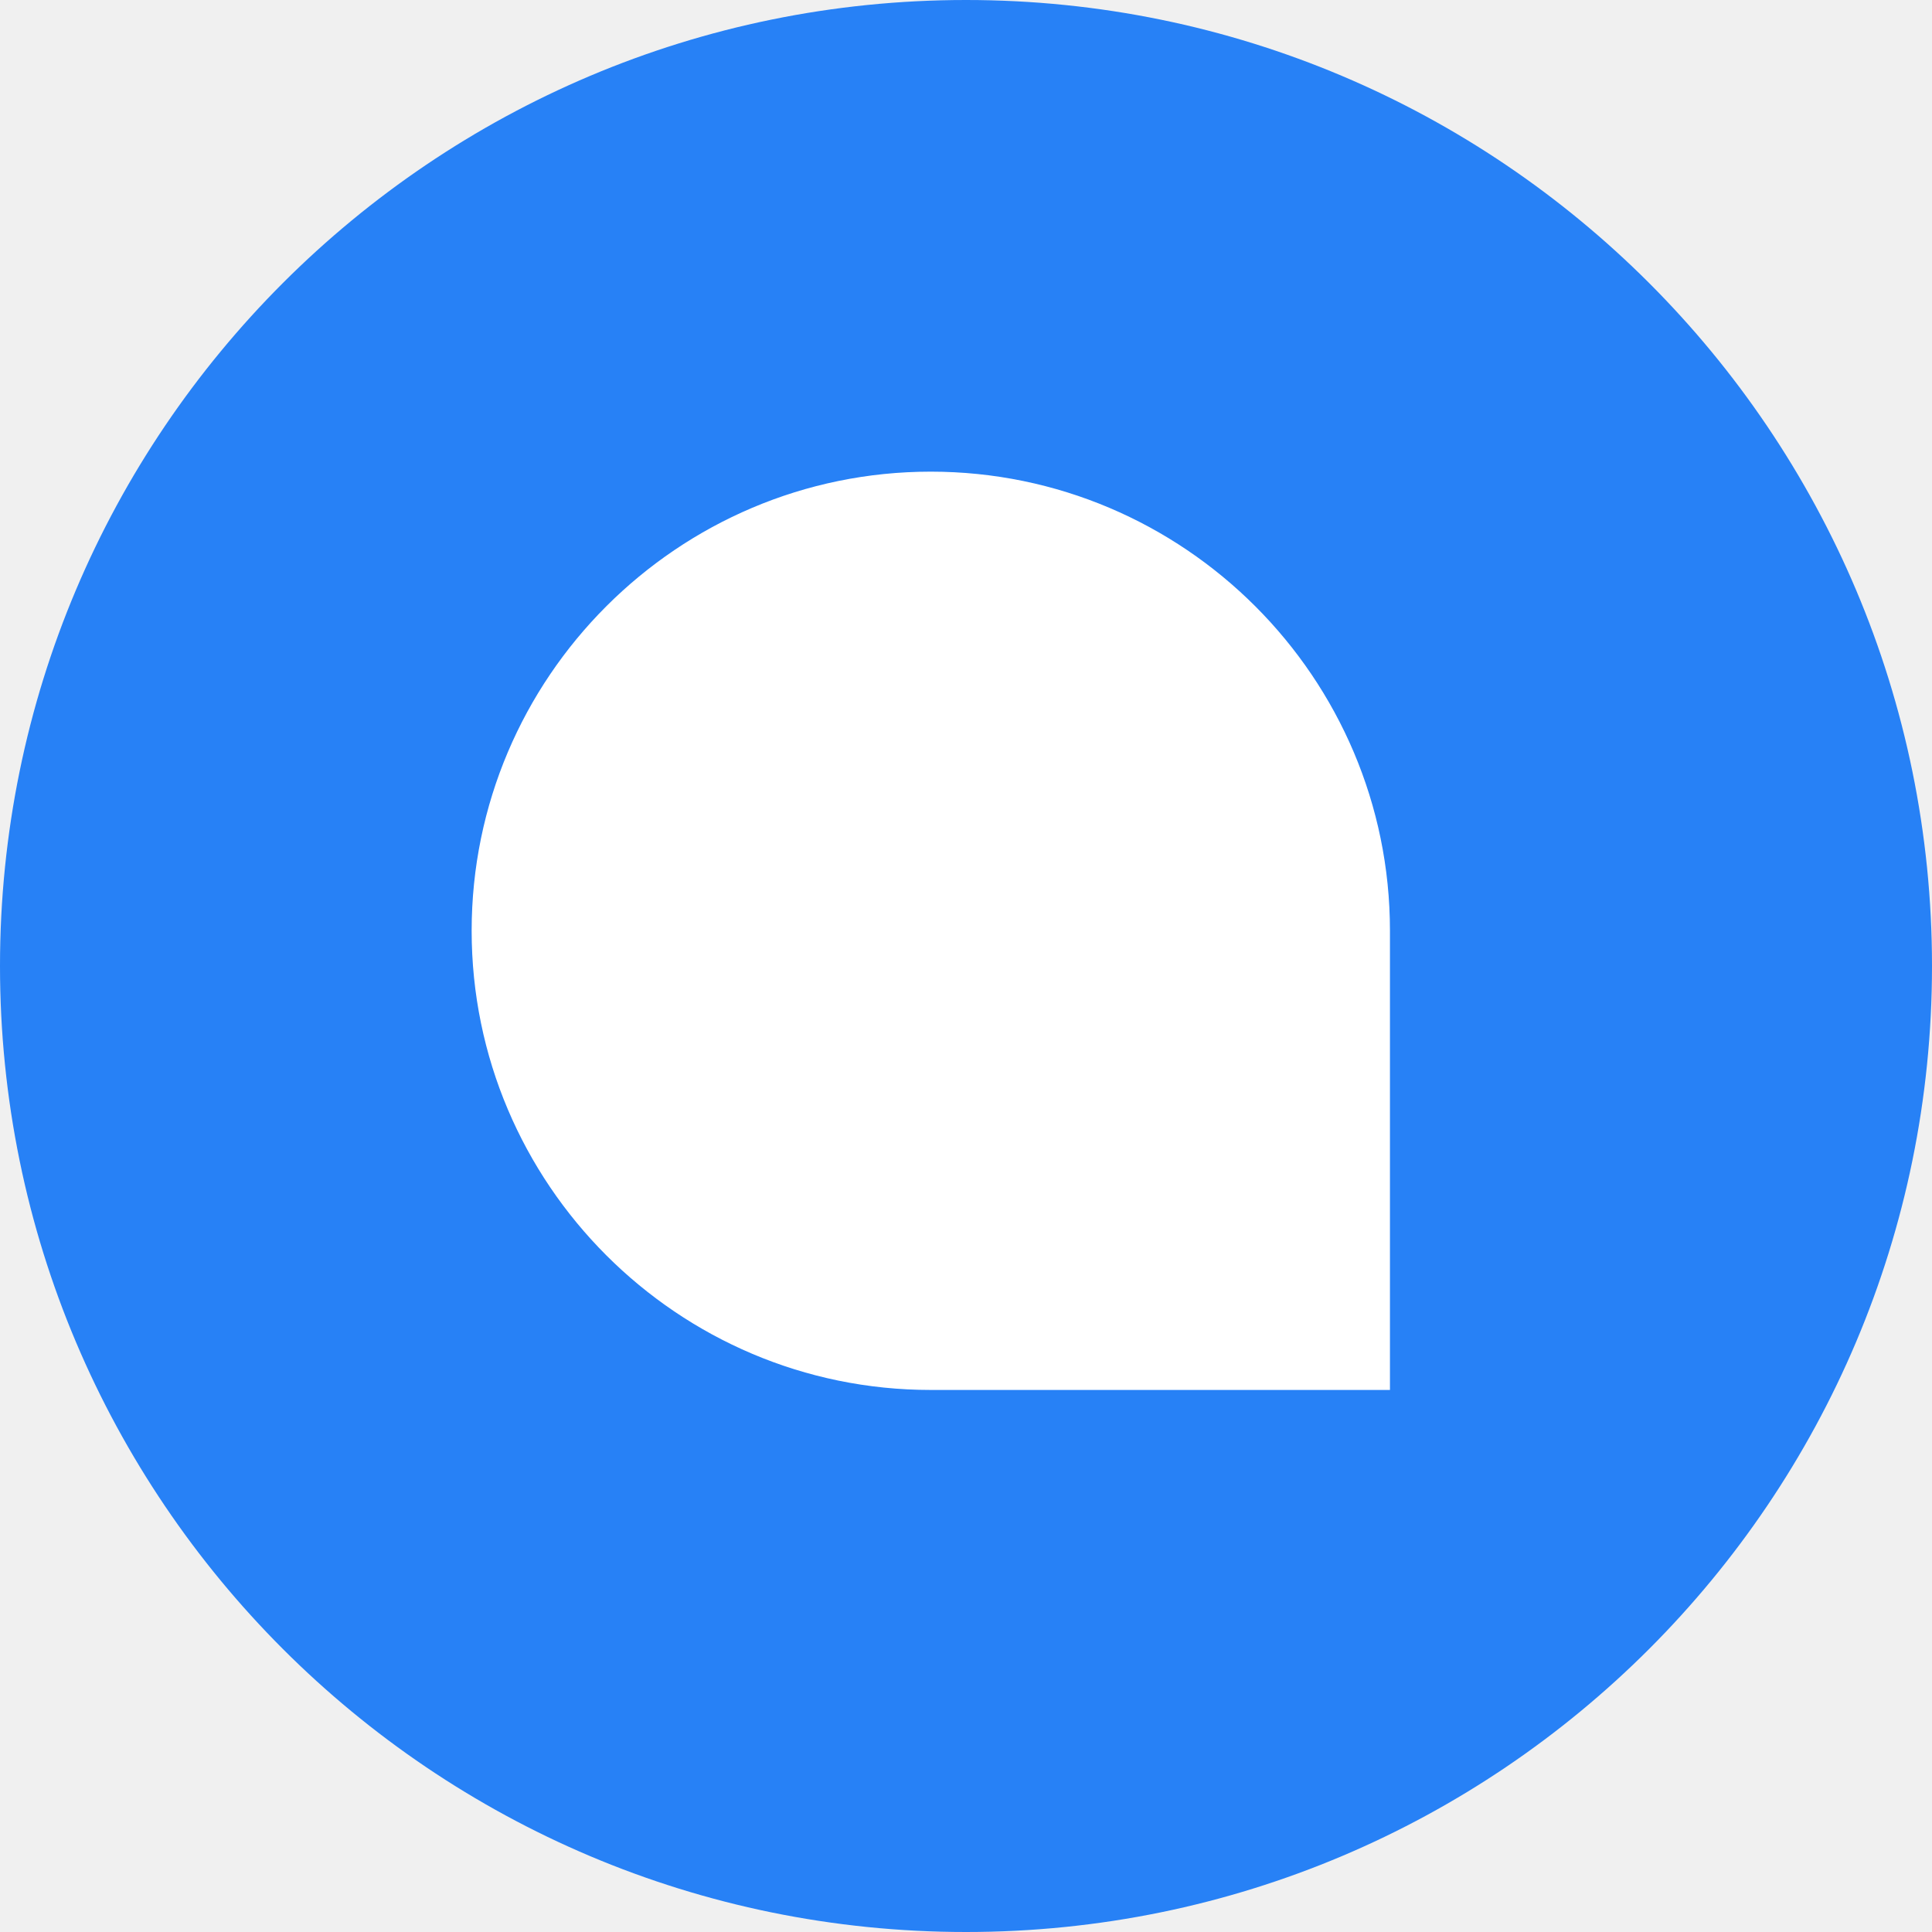
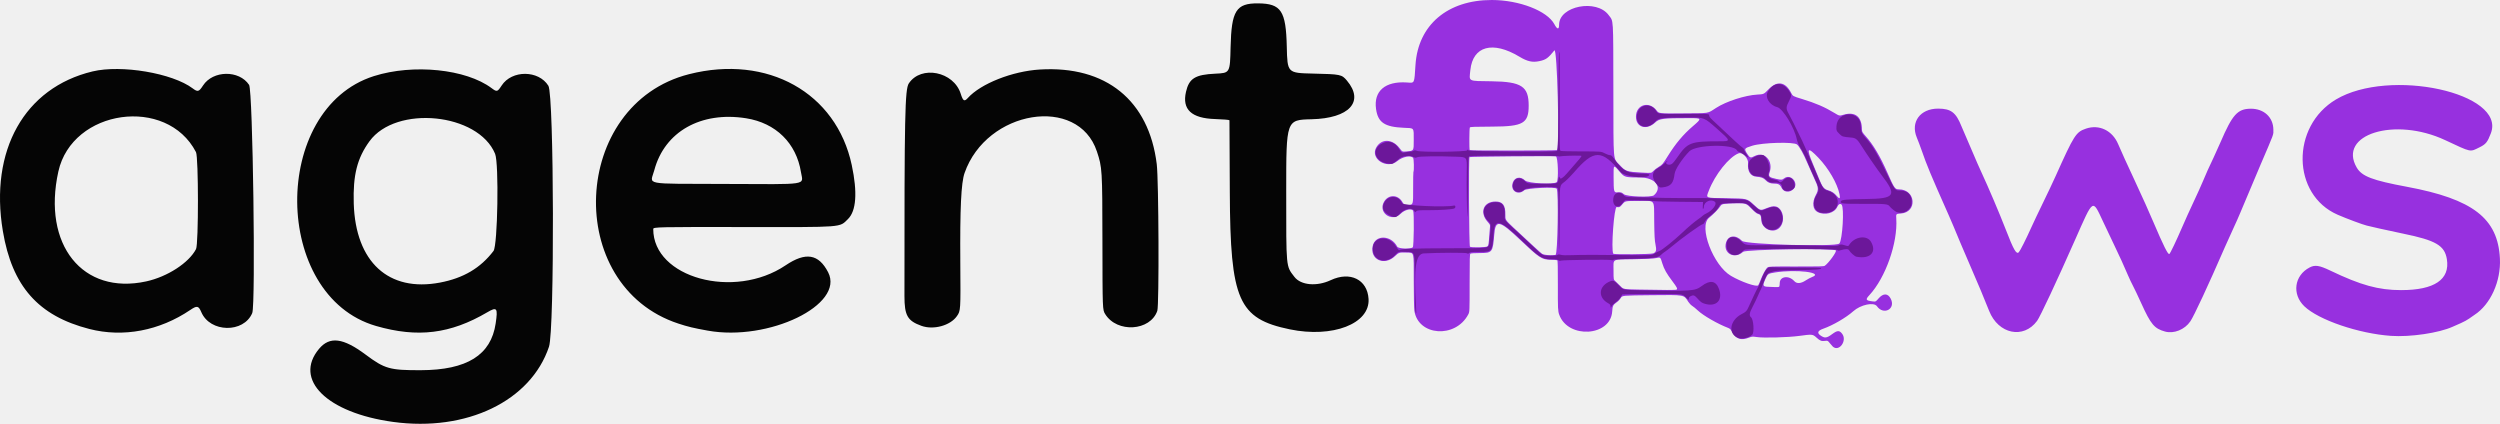
- <svg xmlns="http://www.w3.org/2000/svg" width="16" height="16" viewBox="0 0 16 16" fill="none">
-   <g clip-path="url(#woot-logo-clip-2342424e23u32098)">
-     <path d="M8 16C12.418 16 16 12.418 16 8C16 3.582 12.418 0 8 0C3.582 0 0 3.582 0 8C0 12.418 3.582 16 8 16Z" fill="#2781F6" />
-     <path d="M11.417 11.417H7.708C5.664 11.417 4 9.753 4 7.708C4 5.664 5.664 4 7.708 4C9.753 4 11.417 5.664 11.417 7.708V11.417Z" fill="white" stroke="white" stroke-width="0.188" />
+ <svg xmlns="http://www.w3.org/2000/svg" version="1.1" id="svg1" width="4347.787" height="737.035" viewBox="0 0 4347.787 737.035">
+   <defs id="defs1" />
+   <g id="g1" transform="translate(-583.6067,-1378.539)">
+     <g id="g61795-4" style="display:inline" transform="translate(190.0973,1188.634)">
+       <g id="g2-2" transform="matrix(1.007122,0,0,1.007122,2775.622,163.7)">
+         <path style="fill:#9730df" d="m 799.89,624.75 c -0.821,-0.688 -3.178,-3.376 -5.237,-5.975 -3.661,-4.619 -3.843,-4.711 -8.128,-4.124 -6.336,0.868 -8.887,-0.093 -15.05,-5.674 -6.567,-5.947 -7.161,-6.004 -29.975,-2.896 -19.215,2.618 -61.026,3.758 -72.922,1.988 -7.609,-1.132 -8.501,-1.069 -13.611,0.967 -13.869,5.526 -22.926,2.343 -29.575,-10.395 -2.008,-3.846 -3.407,-5.194 -6.714,-6.467 C 600.558,585.198 575.879,570.967 566.5,562.087 c -3.3,-3.125 -7.649,-6.685 -9.664,-7.912 -2.015,-1.227 -5.034,-4.367 -6.709,-6.977 -8.034,-12.52 -5.152,-12.004 -63.863,-11.42 -50.236,0.5 -50.236,0.5 -52.773,4.829 -1.395,2.381 -4.559,5.72 -7.029,7.42 -6.185,4.256 -7.154,6.227 -7.756,15.777 -2.728,43.292 -76.206,47.868 -91.457,5.696 -2.297,-6.353 -2.477,-10.225 -2.368,-51.194 0.08,-30.12 -0.208,-42.391 -1.006,-42.884 -0.615,-0.38 -5.955,-0.779 -11.868,-0.887 -14.911,-0.272 -19.177,-3.08 -52.047,-34.263 -36.204,-34.345 -42.86,-35.638 -44.985,-8.736 -2.386,30.218 -3.367,31.456 -24.946,31.479 -7.99,0.008 -15.202,0.443 -16.027,0.966 -1.301,0.824 -1.5,7.571 -1.5,50.735 0,49.784 0,49.784 -2.376,54.284 -22.156,41.969 -86.735,37.34 -93.098,-6.674 -0.543,-3.754 -0.996,-26.894 -1.007,-51.421 -0.023,-52.773 1.213,-48.191 -13.154,-48.756 -11.614,-0.456 -12.853,-0.069 -19.076,5.961 -18.324,17.754 -43.754,6.476 -38.686,-17.156 4.284,-19.975 31.875,-19.302 42.391,1.034 1.854,3.585 22.833,4.475 26.853,1.139 1.903,-1.58 2.529,-60.193 0.674,-63.128 -2.907,-4.599 -14.57,-1.889 -21.523,5 -16.129,15.982 -40.583,-2.925 -28.084,-21.713 7.912,-11.894 23.437,-11.19 30.84,1.399 3.42,5.815 3.42,5.815 7.832,5.513 11.543,-0.791 10.917,0.895 10.878,-29.314 -0.019,-14.829 0.175,-27.301 0.431,-27.716 1.427,-2.308 0.948,-23.251 -0.566,-24.765 -4.495,-4.495 -18.408,-1.6 -27.059,5.629 -18.223,15.227 -47.869,-4.129 -36.306,-23.705 9.195,-15.566 28.165,-14.57 40.499,2.126 4.212,5.701 4.212,5.701 11.873,5.022 C 76.28,286.37 76,286.817 76,268.042 76,245.772 77.316,247.447 59.234,246.705 25.676,245.327 14.143,237.556 10.884,214.123 6.588,183.235 26.747,165.94 64.14,168.434 77.868,169.349 76.852,171.427 79.019,138 83.478,69.191 134.416,25.934 210.884,26.02 c 47.206,0.053 95.672,18.784 107.883,41.694 5.049,9.473 8.231,9.848 8.234,0.971 0.012,-32.404 64.763,-44.933 85.591,-16.56 8.577,11.684 7.88,0.523 8.133,130.158 0.254,129.701 -0.988,115.608 11.379,129.14 9.472,10.364 11.901,11.193 36.897,12.589 17.5,0.977 17.5,0.977 20.5,-2.459 1.65,-1.89 5.925,-5.191 9.5,-7.336 6.193,-3.715 6.939,-4.603 15.803,-18.808 13.542,-21.702 26.562,-37.194 43.367,-51.597 C 573.79,230.423 573.621,230 552.66,230 c -46.653,0 -52.453,0.731 -59.688,7.526 -14.972,14.062 -33.258,8.57 -33.258,-9.988 0,-21.001 22.801,-27.811 35.707,-10.666 3.921,5.209 3.921,5.209 45.5,4.918 47.062,-0.329 41.778,0.539 57.112,-9.381 17.569,-11.365 50.349,-21.95 71.467,-23.077 11,-0.587 11,-0.587 19.015,-8.896 15.14,-15.694 29.274,-13.452 39.319,6.237 2.773,5.436 2.88,5.495 18.666,10.284 23.489,7.126 39.288,13.947 56.262,24.291 8.262,5.034 8.262,5.034 15.5,2.889 20.214,-5.991 31.698,3.461 31.733,26.119 0.005,3.209 0.953,4.816 6.488,11 13,14.524 24.893,34.542 37.453,63.042 C 905.805,351.235 907.023,353 913.731,353 c 29.397,0 32.486,39.735 3.245,41.739 -8.24,0.565 -8.24,0.565 -7.706,9.127 2.605,41.751 -18.498,101.622 -46.465,131.824 -7.17,7.743 -6.402,9.294 5.319,10.732 5.625,0.69 5.625,0.69 10.327,-4.814 8.201,-9.599 16.348,-9.464 21.299,0.353 8.89,17.63 -12.362,29.031 -23.903,12.824 -5.34,-7.499 -28.117,-2.663 -40.819,8.666 -12.352,11.018 -35.36,24.412 -51.851,30.185 -9.383,3.284 -11.106,7.142 -5.1,11.418 7.516,5.352 10.837,5.021 20.391,-2.032 9.085,-6.706 12.557,-6.835 17.312,-0.643 9.032,11.761 -4.991,31.5 -15.891,22.369 z M 529.857,526.11 c 2.067,-1.31 0.82,-3.817 -7.148,-14.366 C 512.587,498.343 508.36,490.871 505.317,481 c -3.512,-11.39 -3.078,-11.026 -11.085,-9.293 -4.758,1.03 -16.111,1.601 -38.732,1.949 -38.431,0.591 -34.5,-1.634 -34.5,19.528 0,15.801 0,15.801 3.25,18.539 1.788,1.506 5.64,5.222 8.561,8.258 5.311,5.52 5.311,5.52 31,6.053 45.114,0.936 64.653,0.959 66.046,0.076 z m 177.536,-5.691 c 0.334,-0.87 0.607,-3.38 0.607,-5.577 0,-11.742 15.737,-13.883 25.091,-3.413 4.311,4.825 11.291,4.42 19.725,-1.145 3.474,-2.292 8.424,-4.939 11,-5.883 21.366,-7.821 -27.846,-13.806 -64.316,-7.822 -11.527,1.891 -12.33,2.424 -15.999,10.598 -5.427,12.092 -4.961,13.682 4.123,14.077 18.935,0.825 19.135,0.816 19.769,-0.836 z m -36.535,-1.747 c 0.607,-0.731 2.273,-4.443 3.704,-8.25 3.679,-9.79 9.309,-20.175 12.148,-22.408 2.304,-1.812 4.647,-1.896 49.775,-1.783 39.512,0.099 47.688,-0.117 49.354,-1.306 6.957,-4.963 20.915,-24.311 19.108,-26.488 -3.361,-4.05 -155.65,-1.748 -160.219,2.422 -14.689,13.405 -34.58,2.991 -29.586,-15.491 3.535,-13.081 16.849,-14.705 27.756,-3.384 6.106,6.337 162.428,10.609 168.008,4.59 5.46,-5.888 8.784,-62.31 3.956,-67.14 -2.417,-2.418 -5.303,-0.998 -7.394,3.638 -4.989,11.064 -21.625,15.48 -34.182,9.074 -8.316,-4.243 -9.721,-16.454 -3.294,-28.64 5.53,-10.485 5.296,-13.063 -2.732,-30.127 -3.333,-7.083 -8.607,-18.911 -11.722,-26.284 -6.724,-15.918 -13.534,-28.072 -17.684,-31.565 -5.751,-4.839 -59.711,-3.347 -77.292,2.137 -14.098,4.397 -14.488,5.042 -8.583,14.179 4.571,7.072 5.556,7.339 12.941,3.507 16.546,-8.584 32.296,8.52 25.71,27.92 -2.576,7.588 -1.223,8.937 11.8,11.763 8.434,1.83 9.638,1.724 13.437,-1.19 11.182,-8.578 25.845,8.644 15.86,18.629 -6.902,6.902 -16.899,5.697 -20.738,-2.499 -2.572,-5.492 -5.47,-6.958 -13.77,-6.969 -5.328,-0.007 -9.964,-1.926 -13.218,-5.472 -3.828,-4.171 -7.544,-5.654 -15.719,-6.272 -10.887,-0.823 -16.279,-9.336 -14.978,-23.647 0.745,-8.196 -9.713,-19.223 -16.044,-16.918 -16.608,6.048 -41.353,37.077 -51.897,65.076 -4.844,12.863 -7.058,11.987 31.691,12.539 34.613,0.493 34.805,0.539 46.058,11.154 9.565,9.023 11.647,9.989 17.104,7.937 13.829,-5.202 15.363,-5.591 19.786,-5.019 12.124,1.567 18.008,21.328 10.076,33.836 -9.729,15.341 -34.037,6.847 -34.07,-11.904 -0.01,-5.421 -1.561,-8.06 -5.196,-8.839 -2.331,-0.499 -5.583,-3.056 -10.997,-8.644 -9.152,-9.448 -10.305,-9.873 -26.306,-9.708 -22.187,0.23 -25.657,0.828 -27.992,4.827 -2.313,3.962 -12.837,14.808 -19.651,20.254 -18.375,14.683 7.17,82.145 37.93,100.172 17.836,10.453 44.307,19.617 47.065,16.294 z M 321,466.11 c 3.536,-0.977 5.327,-108.726 1.9,-114.271 -2.089,-3.38 -52.029,-0.954 -56.102,2.725 -10.751,9.713 -24.385,0.834 -19.845,-12.922 3.235,-9.802 13.37,-11.702 21.214,-3.976 5.104,5.027 50.225,7.369 54.755,2.842 3.466,-3.464 2.176,-43.809 -1.422,-44.462 -4.798,-0.872 -148.247,0.368 -149.167,1.289 -1.607,1.608 -0.877,153.709 0.742,154.734 2.598,1.644 28.567,1.148 30.294,-0.579 1.676,-1.676 2.271,-5.423 3.093,-19.488 0.306,-5.225 0.826,-11.341 1.157,-13.592 0.559,-3.805 0.28,-4.455 -3.989,-9.261 -14.56,-16.394 -7.224,-35.156 13.741,-35.143 12.25,0.007 17.143,6.59 16.819,22.625 -0.184,9.129 -0.184,9.129 14.631,23 29.147,27.29 47.166,43.786 48.874,44.741 4.178,2.338 17.532,3.335 23.304,1.74 z m 168.538,-2.561 c 5.256,-2.196 6.029,-5.289 3.889,-15.548 -1.414,-6.78 -1.857,-14.927 -2.185,-40.253 C 490.735,368.655 494.16,373 463.855,373 c -22.7,0 -22.7,0 -27.476,5.59 -4.776,5.59 -4.776,5.59 -9.914,4.948 -4.519,-0.565 -9.974,73.974 -5.897,80.571 1.004,1.625 64.983,1.104 68.97,-0.562 z M 811.211,361.25 c -3.848,-18.605 -18.767,-44.342 -36.386,-62.772 -19.098,-19.977 -21.392,-17.353 -9.458,10.82 3.679,8.684 8.037,19.185 9.686,23.334 6.506,16.377 8.976,19.704 16.225,21.857 6.699,1.989 11.057,4.862 15.379,10.135 4.742,5.787 6.223,4.69 4.555,-3.375 z M 490.762,363.25 c 15.515,-13.688 2.34,-30.711 -23.797,-30.749 -25.496,-0.037 -27.075,-0.439 -34.182,-8.703 -12.177,-14.158 -11.811,-14.378 -11.684,7.011 0.163,27.478 0.238,27.755 7.46,27.36 5.702,-0.312 6.31,-0.121 10.345,3.25 5.11,4.269 47.403,5.762 51.859,1.831 z M 323.347,285.248 c 4.784,-7.741 0.355,-178.215 -4.475,-172.213 -10.865,13.504 -14.604,16.174 -26.013,18.577 -11.984,2.524 -20.641,0.582 -34.447,-7.724 -46.049,-27.704 -80.297,-18.377 -84.625,23.045 -2.143,20.51 -5.271,18.854 36.713,19.438 51.777,0.721 64.029,8.788 63.987,42.128 -0.038,30.425 -9.562,35.945 -62.364,36.145 -31.077,0.118 -38.539,0.403 -39.235,1.5 -1.002,1.581 -1.21,38.201 -0.222,39.188 0.927,0.927 150.107,0.842 150.68,-0.086 z M 1763.5,605.999 c -55.87,-3.893 -125.138,-27.543 -149.606,-51.08 -21.769,-20.941 -17.386,-53.206 9.106,-67.025 9.244,-4.822 16.766,-3.704 35.5,5.276 52.992,25.403 83.463,33.814 122.5,33.814 57.619,0 84.71,-18.321 79.022,-53.442 -3.826,-23.625 -19.03,-32.486 -75.648,-44.089 -14.78,-3.029 -33.399,-7.047 -41.374,-8.929 -7.975,-1.882 -17.59,-4.125 -21.366,-4.985 -6.508,-1.482 -34.983,-12.101 -50.134,-18.698 -79.37,-34.554 -81.148,-152.511 -3,-199.049 92.608,-55.149 293.921,-11.288 267.543,58.292 -5.853,15.438 -8.695,18.967 -19.577,24.306 -17.14,8.409 -13.038,9.266 -59.466,-12.429 -87.031,-40.667 -186.139,-9.771 -152.544,47.554 8.791,15 27.035,21.966 86.507,33.03 114.046,21.216 157.203,54.512 160.667,123.955 1.951,39.106 -16.22,79.355 -43.892,97.224 -2.331,1.505 -6.54,4.442 -9.355,6.526 -2.814,2.084 -9.114,5.527 -14,7.65 -4.886,2.123 -11.393,4.999 -14.461,6.391 -23.622,10.72 -73.132,18.027 -106.422,15.707 z m -390.27,-7.485 c -18.383,-5.171 -24.363,-12.282 -40.795,-48.513 -5.862,-12.925 -12.382,-26.65 -14.488,-30.5 -2.107,-3.85 -6.044,-12.175 -8.75,-18.5 -7.62,-17.811 -13.548,-30.811 -23.715,-52 -5.146,-10.725 -13.893,-29.165 -19.437,-40.977 -18.193,-38.762 -16.039,-40.167 -47.513,30.977 -32.274,72.953 -60.833,133.918 -66.083,141.07 -23.497,32.009 -66.961,22.973 -82.868,-17.228 -8.583,-21.691 -19.534,-47.859 -31.11,-74.342 -6.972,-15.95 -15.272,-35.3 -18.445,-43 -8.722,-21.171 -15.829,-38.004 -20.268,-48 -31.605,-71.177 -37.519,-85.356 -46.908,-112.46 -2.183,-6.303 -5.851,-15.978 -8.151,-21.5 -11.165,-26.814 5.883,-49.957 36.801,-49.957 22.191,0 30.824,6.558 40.415,30.702 1.63,4.104 5.277,12.581 8.103,18.838 2.826,6.257 8.313,19.026 12.194,28.376 3.88,9.35 10.342,24.053 14.36,32.674 11.713,25.133 30.853,70.149 41.481,97.56 14.012,36.14 18.603,44.127 22.846,39.752 2.325,-2.397 12.437,-22.48 21.643,-42.986 3.704,-8.25 12.785,-27.375 20.18,-42.5 7.395,-15.125 17.183,-35.825 21.751,-46 31.883,-71.017 34.993,-75.884 52.282,-81.844 22.807,-7.862 45.73,3.19 55.692,26.85 2.662,6.322 7.751,17.795 11.309,25.495 3.558,7.7 10.737,23.225 15.953,34.5 17.422,37.662 24.481,53.349 33.298,74 17.905,41.937 25.461,57.066 27.785,55.63 1.564,-0.967 12.243,-23.317 22.04,-46.13 4.96,-11.55 13.813,-31.125 19.672,-43.5 5.86,-12.375 13.281,-28.8 16.492,-36.5 6.061,-14.533 8.877,-20.786 18.47,-41 3.132,-6.6 8.407,-18.3 11.723,-26 20.507,-47.618 29.313,-57.432 51.812,-57.748 22.954,-0.322 39.299,14.699 39.443,36.248 0.063,9.386 2.037,3.996 -21.974,60 -9.198,21.454 -30.461,71.884 -35.186,83.451 -2.482,6.077 -7.887,18.249 -12.011,27.049 -4.124,8.8 -10.63,23.2 -14.457,32 -28.806,66.221 -53.354,118.986 -59.716,128.354 -9.782,14.405 -28.562,21.964 -43.869,17.659 z" id="path3-3" />
+         <path style="fill:#6c179a" d="m 637.594,610.007 c -19.599,-6.188 -16.63,-30.876 5.03,-41.819 7.18,-3.627 8.577,-5.119 11.914,-12.722 5.666,-12.908 14.845,-32.045 16.056,-33.474 0.703,-0.829 2.676,-5.301 4.386,-9.937 7.187,-19.492 12.037,-25.841 18.766,-24.569 2.065,0.39 21.754,0.661 43.754,0.6 22,-0.06 40.579,0.27 41.286,0.733 3.552,2.329 -7.839,3.367 -40.202,3.664 -33.3,0.306 -39.456,0.924 -49.707,4.989 -2.288,0.907 -6.504,9.047 -9.919,19.152 -1.602,4.738 -3.312,9.124 -3.801,9.745 -0.489,0.621 -2.605,5.18 -4.703,10.13 -2.098,4.95 -6.255,13.628 -9.239,19.284 -5.649,10.71 -6.34,15.207 -2.789,18.154 4.365,3.623 5.941,25.789 2.132,29.997 -4.266,4.714 -16.783,8.023 -22.964,6.071 z M 79.566,566.107 c -1.244,-2.013 -1.641,-14.2 -1.852,-56.83 -0.259,-52.267 1.371,-47.489 -16.488,-48.328 C 49.5,460.399 49.5,460.399 44.128,466.241 30.053,481.55 8.295,477.792 5.564,459.581 1.923,435.298 31.198,429.333 45.439,451.456 c 4.013,6.235 5.105,7.337 6.293,6.352 2.662,-2.21 22.475,-2.924 86.413,-3.116 75.016,-0.225 67.064,1.451 68.713,-14.483 2.905,-28.067 3.01,-26.756 -2.608,-32.539 C 189.982,392.981 197.309,375 217.564,375 c 11.554,0 16.053,6.081 15.726,21.257 -0.246,11.453 -2.923,7.8 23.252,31.743 9.319,8.525 21.447,19.797 26.951,25.049 15.359,14.658 14.956,14.451 28.103,14.451 7.674,0 11.583,-0.404 12.674,-1.309 1.26,-1.046 2.447,-1.072 5.904,-0.128 2.945,0.804 8.955,0.983 18.826,0.56 15.721,-0.673 51.603,-0.665 100.5,0.023 35.02,0.492 37.871,0.272 43.187,-3.341 2.097,-1.425 5.622,-3.209 7.832,-3.963 4.137,-1.413 24.796,-18.004 38.482,-30.905 11.355,-10.705 21.899,-19.615 28.575,-24.148 3.303,-2.243 6.623,-4.822 7.377,-5.731 0.754,-0.909 3.706,-2.757 6.559,-4.106 10.432,-4.935 18.748,-16.098 14.713,-19.749 -6.612,-5.984 -19.16,-0.439 -19.209,8.488 -0.008,1.48 -0.523,3.005 -1.145,3.39 -0.811,0.501 -1.005,-1.038 -0.686,-5.441 0.244,-3.377 0.415,-6.199 0.38,-6.271 -0.035,-0.072 -18.739,-0.263 -41.564,-0.423 -24.467,-0.172 -42.571,-0.701 -44.11,-1.29 -1.974,-0.755 -41.159,-1.755 -48.609,-1.239 -0.67,0.046 -3.047,2.559 -5.282,5.584 -7.323,9.913 -17.261,4.301 -15.468,-8.735 1.397,-10.16 10.292,-13.273 17.582,-6.152 3.981,3.888 3.981,3.888 29.534,4.08 14.054,0.106 26.745,0.444 28.202,0.75 1.98,0.417 70.033,0.905 83.649,0.6 2.907,-0.065 54.753,1.78 63,2.243 8.599,0.482 11.61,1.988 20.755,10.381 10.839,9.947 11.789,10.233 20.815,6.278 15.309,-6.708 23.338,-4.263 27.539,8.385 7.243,21.806 -16.598,37.734 -30.95,20.677 -2.507,-2.98 -2.921,-4.386 -4.164,-14.175 -0.656,-5.162 -1.38,-6.018 -6.495,-7.676 -2.249,-0.729 -6.001,-3.838 -10.5,-8.699 -8.702,-9.404 -8.866,-9.446 -34.067,-8.716 -19.42,0.563 -19.42,0.563 -22.746,6.661 -2.607,4.781 -5.36,7.744 -12.74,13.712 -6.835,5.527 -9.909,8.747 -11.219,11.75 C 577.733,411.145 576.233,413 575.382,413 c -2.98,0 -39.016,25.966 -54.882,39.545 -3.3,2.824 -8.025,6.426 -10.5,8.003 -2.475,1.577 -5.4,3.883 -6.5,5.125 -4.608,5.2 -13.983,6.581 -49.099,7.232 -24.401,0.452 -32.48,0.911 -33.686,1.914 -1.138,0.946 -2.121,1.034 -3.474,0.31 -2.344,-1.254 -84.93,-0.277 -87.481,1.035 -1.198,0.617 -2.58,0.345 -4.439,-0.873 -2.02,-1.324 -4.35,-1.705 -9.26,-1.516 -16.908,0.649 -22.874,-2.82 -50.024,-29.086 -41.368,-40.022 -50.241,-42.635 -52.14,-15.356 C 211.724,460.551 211.393,461 190.588,461 c -14.501,0 -16.63,0.213 -18.677,1.871 -1.912,1.549 -2.538,1.644 -3.629,0.553 -1.337,-1.337 -49.514,-1.205 -75.073,0.206 -13.642,0.753 -17.197,24.486 -13.387,89.37 0.821,13.982 0.805,14.822 -0.255,13.107 z M 415.822,554.94 c -0.252,-2.574 -1.078,-3.687 -3.822,-5.151 -17.578,-9.384 -17.178,-28.348 0.778,-36.92 7.558,-3.608 8.967,-3.053 18.893,7.442 6.015,6.36 6.015,6.36 38.422,7.023 85.22,1.744 91.617,1.295 102.926,-7.227 14.627,-11.022 24.708,-9.47 29.978,4.615 7.291,19.486 -4.151,31.736 -24.2,25.908 -5.475,-1.592 -7.076,-2.786 -14.059,-10.483 -4.061,-4.476 -6.197,-4.995 -10.788,-2.621 -2.155,1.114 -2.95,2.249 -2.95,4.208 0,2.683 0,2.683 -4.25,-1.409 -7.407,-7.13 -3.981,-6.754 -59.646,-6.551 -27.718,0.101 -50.626,0.414 -50.906,0.694 -0.281,0.281 -1.677,2.544 -3.104,5.029 -1.573,2.74 -4.758,6.007 -8.094,8.302 -3.025,2.081 -6.255,5.277 -7.178,7.104 -1.678,3.32 -1.678,3.32 -2,0.037 z m 424.501,-85.636 c -2.774,-0.54 -10.408,-7.226 -12.311,-10.783 -1.58,-2.952 -6.005,-3.042 -15.259,-0.312 -3.179,0.938 -4.04,0.84 -5.681,-0.644 -2.358,-2.134 -155.412,-2.499 -159.469,-0.38 -1.157,0.604 -4.006,2.835 -6.331,4.957 C 630.677,471.811 616,464.507 616,449.565 c 0,-15.747 13.655,-19.138 26.031,-6.464 6.608,6.767 6.608,6.767 47.038,6.208 22.237,-0.308 57.844,-0.049 79.126,0.575 35.595,1.044 38.978,1 42.216,-0.544 3.325,-1.586 3.863,-1.575 9.712,0.196 6.192,1.875 6.192,1.875 7.746,-0.581 9.181,-14.506 30.552,-17.626 37.66,-5.498 10.62,18.122 -1.427,30.474 -25.206,25.845 z M 326.07,405.905 c -0.066,-50.656 -0.171,-53.686 -1.904,-55.255 -4.157,-3.762 -52.451,-1.529 -57.064,2.638 -11.234,10.149 -24.493,1.155 -18.708,-12.69 3.436,-8.224 12.152,-9.11 19.519,-1.986 4.77,4.613 4.77,4.613 29.46,4.683 27.985,0.079 27.477,0.217 28.368,-7.693 0.551,-4.886 1.667,-5.973 2.574,-2.506 0.784,2.998 5.359,0.227 11.717,-7.097 2.626,-3.025 9.775,-11.238 15.886,-18.25 11.111,-12.75 11.111,-12.75 7.347,-12.904 -9.079,-0.372 -32.898,0.449 -34.239,1.181 -0.813,0.443 -2.376,0.322 -3.484,-0.271 -2.072,-1.109 -150.274,-1.179 -153.158,-0.072 -2.231,0.856 -2.299,2.25 -2.679,54.562 -0.199,27.36 -0.596,49.979 -0.882,50.266 -0.924,0.924 -1.857,-56.301 -1.306,-80.102 0.535,-23.092 0.535,-23.092 -16.741,-23.747 -32.688,-1.24 -65.536,-0.837 -68.786,0.843 -2.686,1.389 -3.23,1.338 -7.067,-0.662 -5.843,-3.045 -18.055,-1.595 -23.459,2.785 -12.638,10.244 -11.429,9.614 -17.599,9.168 -23.027,-1.666 -32.195,-22.675 -14.774,-33.856 11.729,-7.528 23.81,-4.448 31.369,7.997 4.067,6.696 5.351,7.4 11.038,6.056 2.2,-0.52 5.812,-0.956 8.027,-0.969 2.215,-0.013 4.953,-0.672 6.084,-1.464 1.793,-1.256 2.609,-1.25 6.373,0.047 7.139,2.459 84.749,1.625 86.176,-0.926 0.97,-1.735 1.078,-1.737 2.308,-0.055 1.599,2.187 150.112,3.133 153.062,0.976 1.776,-1.299 2.188,-20.169 2.529,-115.851 0.108,-30.352 0.584,-54.75 1.068,-54.75 1.052,0 1.08,2.998 0.879,96.114 -0.152,70.378 -0.078,73.652 1.667,74.475 1.004,0.473 17.154,0.872 35.889,0.886 34.063,0.025 34.063,0.025 40.265,3.275 3.411,1.788 7.456,3.25 8.99,3.25 2.286,0 3.578,1.126 7.173,6.25 15.012,21.402 23.443,25.643 50.872,25.591 9.141,-0.017 12.068,1.237 8.696,3.726 -7.477,5.519 -41.989,1.033 -48.059,-6.246 -33.011,-39.591 -46.446,-39.515 -80.835,0.459 -4.859,5.648 -11.937,12.745 -15.728,15.77 -9.643,7.694 -8.928,2.724 -9.007,62.634 C 327.891,431.508 327.473,456.4 327,457.5 c -0.495,1.151 -0.889,-20.755 -0.93,-51.595 z M 34.5,398.131 c -10.964,-5.24 -14.264,-12.793 -9.591,-21.953 6.985,-13.691 24.924,-13.291 30.938,0.69 1.79,4.161 75.172,7.52 89.652,4.104 2.811,-0.663 3.358,3.499 0.65,4.948 -3.15,1.686 -23.026,3.062 -44.36,3.071 -18.453,0.008 -19.831,0.137 -21.585,2.019 -1.872,2.01 -1.874,2.009 -2.953,-0.358 -3.219,-7.066 -16.681,-4.719 -25.222,4.397 -6.601,7.045 -8.527,7.383 -17.53,3.08 z m 742.184,-5.513 c -10.568,-3.952 -12.884,-17.274 -5.174,-29.765 5.211,-8.443 4.721,-12.329 -3.854,-30.544 -3.575,-7.595 -7.845,-17.183 -9.488,-21.308 -5.192,-13.033 -9.127,-21.185 -14.287,-29.6 -3.484,-5.682 -5.439,-10.226 -6.424,-14.936 -4.311,-20.604 -24.114,-53.071 -33.838,-55.477 -13.24,-3.275 -21.708,-17.041 -16.232,-26.387 10.049,-17.147 25.366,-18.056 36.324,-2.154 5.175,7.509 5.194,8.755 0.277,18.186 -5.263,10.094 -5.343,13.156 -0.569,21.668 3.79,6.757 10.928,21.079 23.273,46.699 4.373,9.075 13.768,30.615 20.879,47.866 14.261,34.599 15.213,36.144 23.825,38.647 24.215,7.04 21.643,36.744 -3.301,38.114 -5.069,0.278 -8.866,-0.058 -11.413,-1.01 z M 910,392.263 c -2.438,-0.941 -10.22,-7.132 -11.8,-9.389 -3.263,-4.659 -5.9,-4.947 -44.314,-4.837 -37.909,0.109 -41.861,-0.332 -40.267,-4.487 1.017,-2.65 10.61,-3.503 43.522,-3.869 50.315,-0.56 53.858,-6.153 26.406,-41.681 -6.029,-7.803 -27.108,-38.401 -33.047,-47.969 -8.496,-13.689 -10.837,-15.713 -19.041,-16.463 -15.263,-1.395 -15.298,-1.406 -20.538,-6.457 -4.986,-4.806 -5.444,-6.063 -4.932,-13.545 1.841,-26.919 41.991,-26.838 42.017,0.085 0.008,8.383 1.463,12.532 6.321,18.018 13.759,15.541 20.095,25.877 35.755,58.331 17.368,35.992 16.627,35 26.142,35 13.324,0 20.842,8.556 19.528,22.225 -1.131,11.767 -14.3,19.458 -25.752,15.039 z M 714.455,353.545 c -1.35,-1.35 -2.455,-3.34 -2.455,-4.423 0,-5.189 -4.901,-8.421 -11.795,-7.777 -7.663,0.716 -11.799,-0.712 -16.498,-5.695 -3.709,-3.933 -8.782,-5.637 -16.802,-5.645 -9.615,-0.01 -16.052,-14.229 -11.44,-25.268 2.813,-6.732 19.777,-13.774 24.975,-10.368 6.741,4.417 12.034,20.481 9.197,27.911 -3.105,8.129 -0.543,11.851 9.519,13.831 3.783,0.744 6.419,1.873 7.295,3.123 1.721,2.457 4.357,1.743 8.243,-2.232 C 723.284,328.216 734,333.948 734,347.328 c 0,7.005 -14.231,11.531 -19.545,6.217 z m -216.526,-6.705 c -12.308,-13.163 -11.768,-24.887 1.451,-31.5 2.816,-1.409 7.257,-4.813 9.87,-7.564 2.612,-2.752 4.75,-4.529 4.75,-3.949 0,0.58 -0.45,1.333 -1,1.673 -2.329,1.439 -0.99,4.274 2.25,4.765 5.501,0.832 7.885,-1.042 15.743,-12.383 C 549.067,271.797 553.834,270 604.961,270 c 18.822,0 18.681,-0.608 -4.951,-21.4 C 577.168,228.503 578.088,228.864 550,228.952 c -46.995,0.147 -50.843,0.631 -57,7.17 -14.139,15.014 -32.83,9.226 -31.759,-9.835 1.083,-19.283 23.505,-24.797 33.669,-8.279 3.097,5.033 3.097,5.033 47.094,4.763 43.997,-0.27 43.997,-0.27 43.997,2.352 -2.2e-4,1.894 1.583,4.115 5.7,8 37.699,35.567 49.479,46.373 52.05,47.747 1.238,0.661 2.251,1.973 2.252,2.917 10e-4,0.943 1.807,4.372 4.013,7.619 4.66,6.86 4.492,8.038 -0.57,3.986 -5.077,-4.065 -10.665,-7.354 -12.526,-7.373 -0.87,-0.009 -2.182,-1.138 -2.915,-2.51 -5.998,-11.206 -70.615,-9.809 -82.027,1.774 -12.213,12.397 -24.604,31.237 -25.517,38.796 -1.995,16.532 -6.357,21.591 -20.184,23.415 -5.011,0.661 -5.351,0.553 -8.347,-2.651 z" id="path2-2" />
+       </g>
+       <path style="fill:#050505;stroke-width:2.037" d="M 1077.113,923.659 C 961.965,907.899 903.406,850.009 948.455,796.471 c 18.511,-21.999 41.75,-19.084 80.925,10.151 33.206,24.78 42.005,27.266 95.934,27.103 80.405,-0.242 122.081,-26.262 130.218,-81.3 4.014,-27.152 2.352,-29.373 -14.55,-19.448 -64.21,37.707 -121.163,44.718 -193.509,23.821 -180.824,-52.23 -183.538,-377.606 -3.625,-434.569 68.409,-21.659 160.279,-12.254 204.568,20.943 9.254,6.936 10.249,6.679 17.519,-4.527 17.681,-27.253 64.326,-26.99 81.288,0.46 9.848,15.937 10.802,424.681 1.059,453.763 -31.648,94.463 -143.263,148.297 -271.17,130.791 z m 81.512,-242.305 c 40.865,-7.752 70.429,-25.203 93.14,-54.978 7.297,-9.567 9.643,-152.36 2.777,-168.986 -29.345,-71.054 -172.238,-85.321 -218.465,-21.813 -21.412,29.417 -28.879,58.985 -27.354,108.318 3.145,101.728 60.587,154.402 149.903,137.459 z M 548.947,762.045 C 460.089,739.258 414.549,687.732 398.484,591.807 374.959,451.336 436.172,342.429 554.577,314.093 c 50.068,-11.982 138.765,3.043 173.967,29.47 8.871,6.66 10.9,6.107 18.037,-4.918 17.209,-26.584 62.849,-27.225 80.137,-1.124 6.504,9.819 11.627,382.091 5.461,396.818 -14.741,35.206 -73.248,34.219 -88.524,-1.494 -4.848,-11.334 -7.44,-11.863 -19.191,-3.918 -53.64,36.269 -116.779,48.183 -175.517,33.119 z m 98.777,-82.742 c 36.929,-8.042 74.341,-32.306 86.719,-56.241 4.465,-8.635 4.384,-159.938 -0.09,-168.59 -50.736,-98.113 -215.345,-74.922 -239.365,33.723 -28.143,127.295 42.112,215.199 152.737,191.109 z m 976.565,85.589 c -24.78,-4.468 -34.183,-6.723 -50.916,-12.213 -200.74,-65.864 -187.22,-381.588 18.576,-433.793 136.404,-34.602 256.002,32.227 282.846,158.047 10.169,47.663 7.889,79.857 -6.659,94.033 -15.139,14.752 -5.529,14.019 -180.985,13.787 -149.888,-0.198 -157.566,-0.032 -157.573,3.423 -0.173,84.827 140.659,123.492 230.147,63.186 35.07,-23.634 57.508,-19.956 74.035,12.135 29.061,56.428 -103.358,120.526 -209.471,101.396 z M 1786.529,489.5 c -8.054,-50.661 -43.765,-85.757 -95.578,-93.929 -78.552,-12.39 -141.704,23.367 -159.536,90.332 -7.017,26.351 -22.762,23.313 123.933,23.915 147.565,0.605 134.821,2.579 131.181,-20.317 z m 850.08,273.166 c -89.45,-18.544 -103.498,-50.603 -104.322,-238.068 -0.3,-68.329 -0.576,-124.828 -0.612,-125.553 -0.037,-0.725 -11.293,-1.668 -25.015,-2.097 -41.178,-1.285 -57.634,-16.7 -50.577,-47.379 5.373,-23.359 16.015,-29.929 51.086,-31.539 25.458,-1.169 25.458,-1.169 26.476,-45.975 1.446,-63.608 9.572,-76.564 47.847,-76.284 40.086,0.293 48.469,12.94 49.887,75.266 1.042,45.824 1.042,45.824 45.848,46.843 47.904,1.089 49.698,1.462 58.764,12.237 30.807,36.612 4.143,65.667 -61.663,67.191 -43.944,1.018 -43.944,1.018 -43.944,124.235 0,136.859 -0.618,130.372 14.283,149.908 11.115,14.573 38.852,17.078 63.11,5.701 33.821,-15.863 63.663,-1.123 65.805,32.503 2.752,43.225 -62.453,68.46 -136.973,53.011 z m -640.634,-6.102 c -24.303,-8.805 -29.511,-17.93 -29.523,-51.723 -0.105,-314.794 0.822,-359.742 7.629,-369.928 21.419,-32.05 78.073,-20.687 90.245,18.1 3.977,12.671 6.293,14.065 12.289,7.396 22.459,-24.977 77.365,-46.705 125.366,-49.609 114.931,-6.955 189.652,53.557 203.254,164.602 3.434,28.035 4.268,245.371 0.979,255.005 -12.071,35.353 -70.08,39.022 -90.654,5.733 -4.626,-7.485 -4.626,-7.485 -4.801,-126.824 -0.183,-125.031 -0.374,-128.122 -9.617,-155.999 -32.623,-98.385 -191.911,-72.378 -230.173,37.58 -5.955,17.113 -8.046,61.364 -7.367,155.9 0.6,83.502 0.6,83.502 -5.913,92.879 -11.426,16.452 -40.762,24.479 -61.714,16.888 z" id="path2-5-5-2" />
+     </g>
  </g>
-   <defs>
-     <clipPath id="woot-logo-clip-2342424e23u32098">
-       <rect width="16" height="16" fill="white" />
-     </clipPath>
-   </defs>
</svg>
